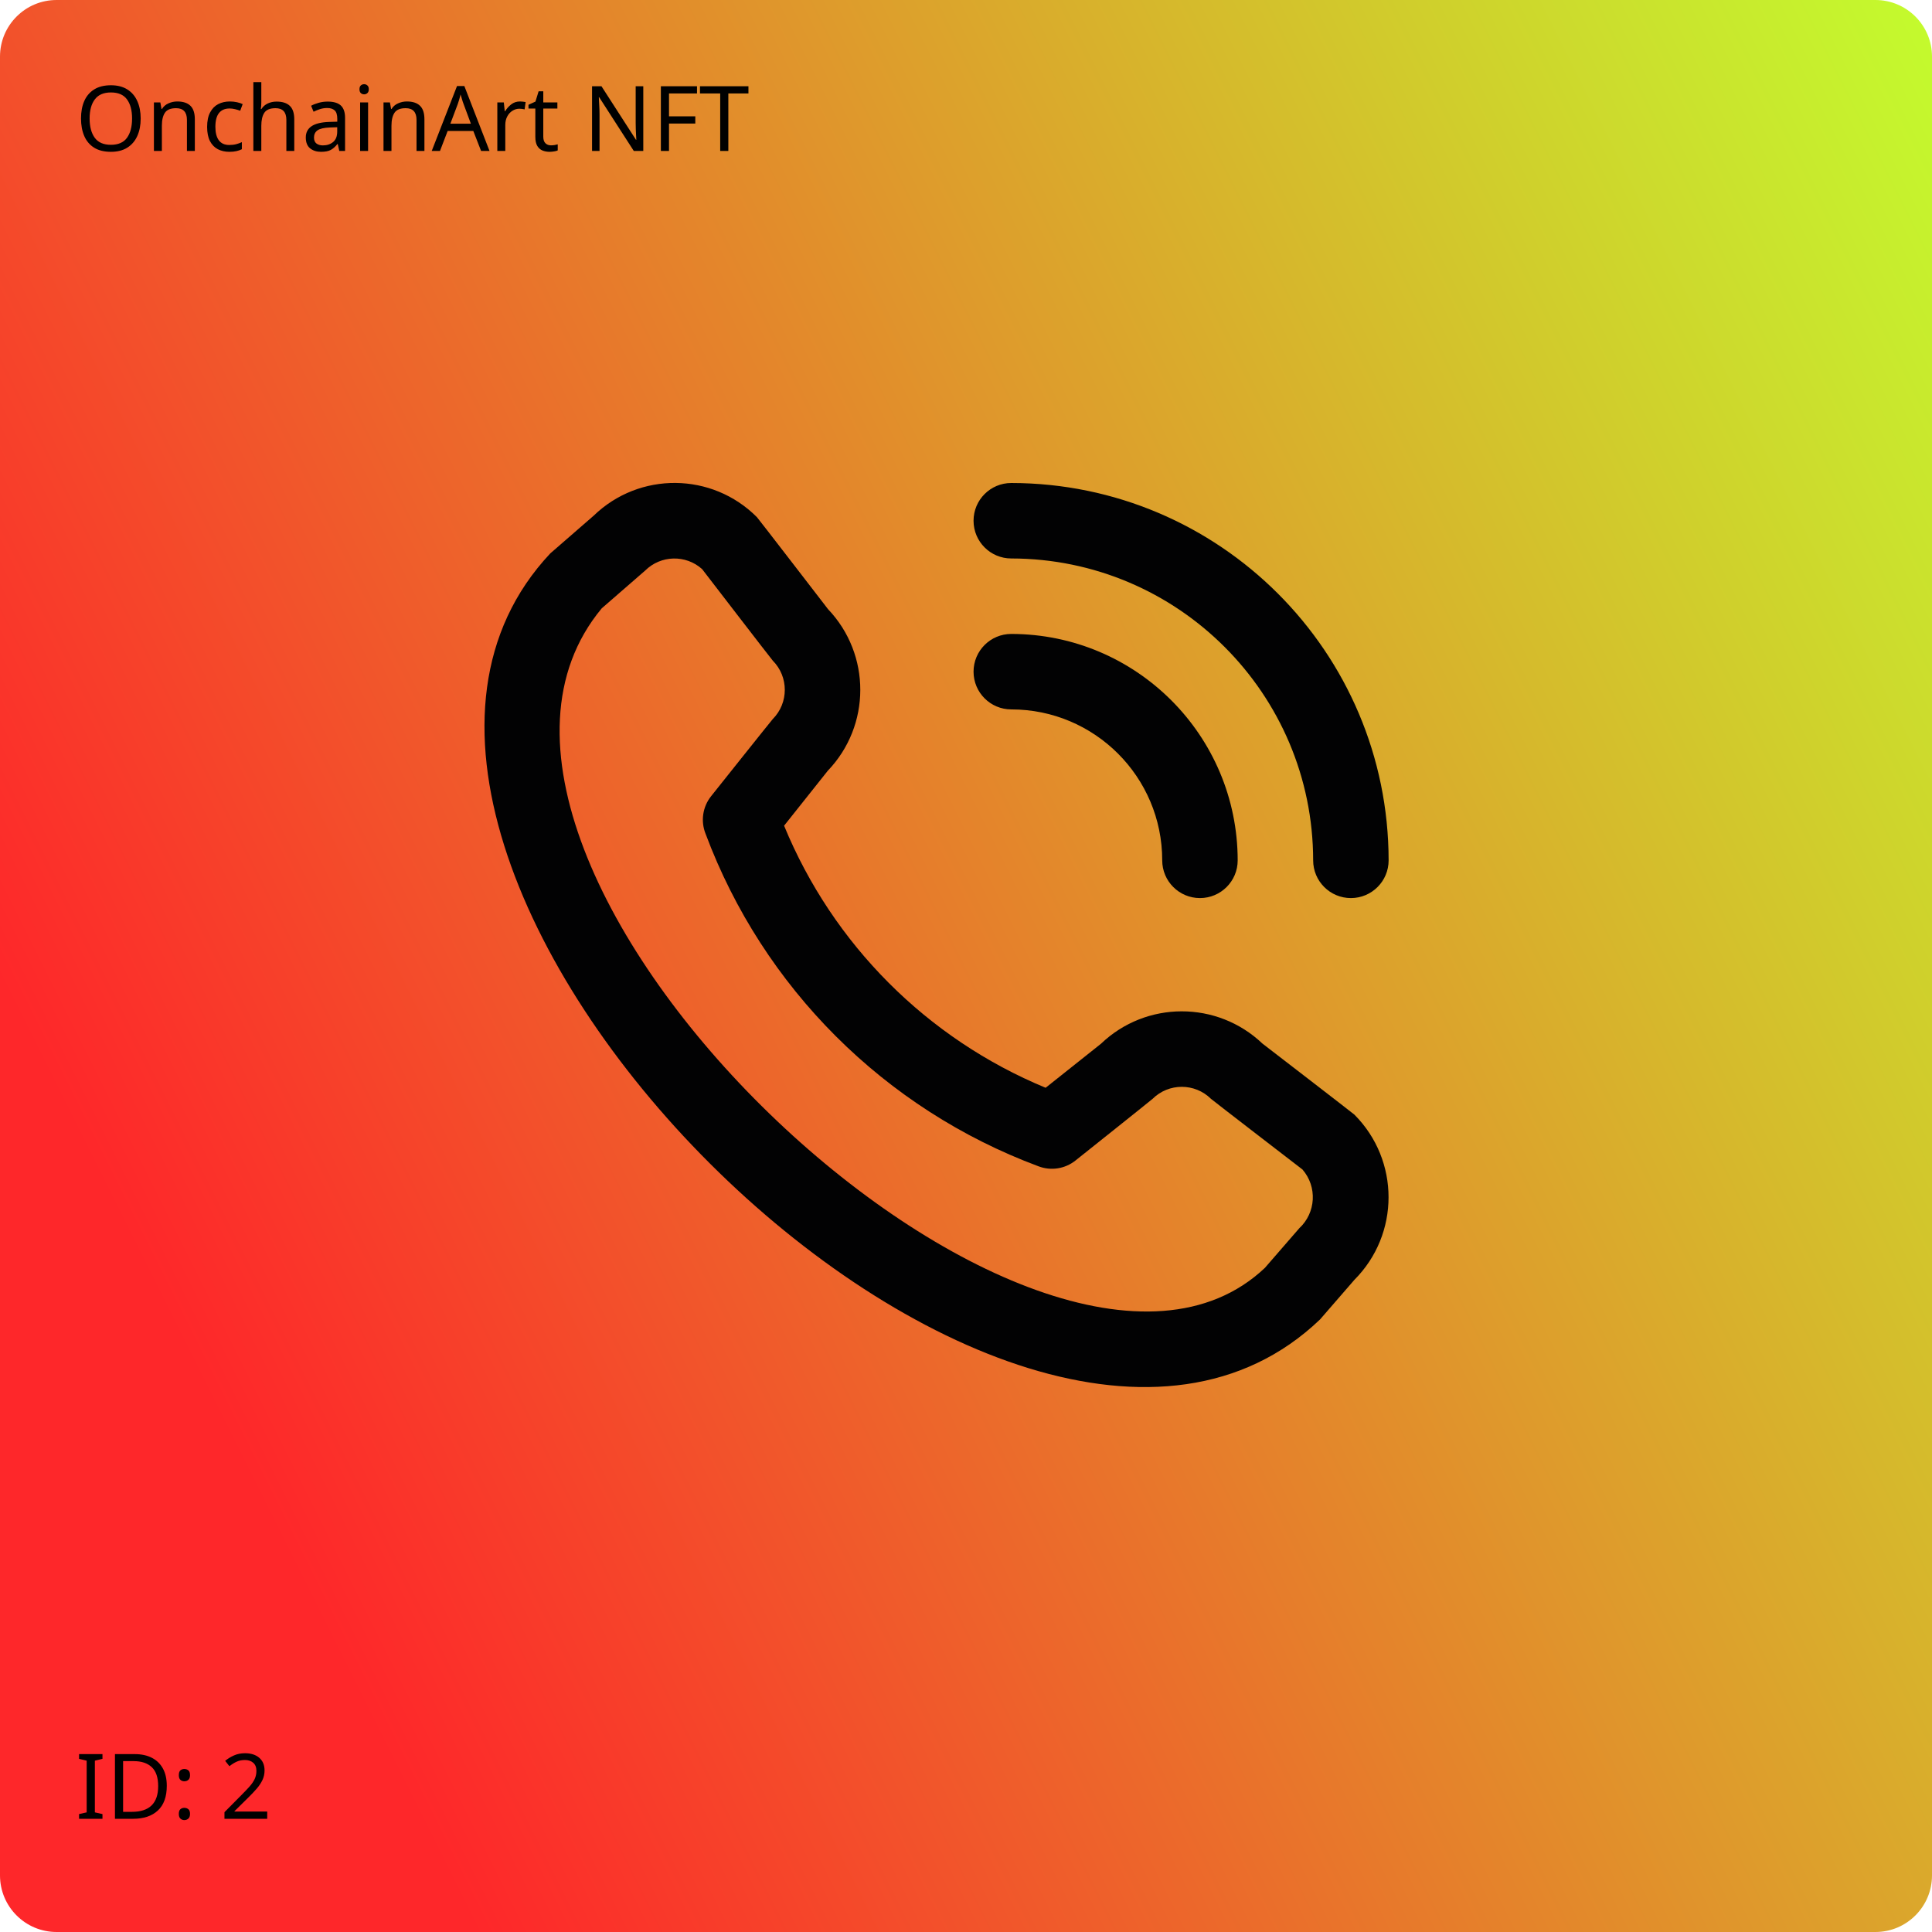
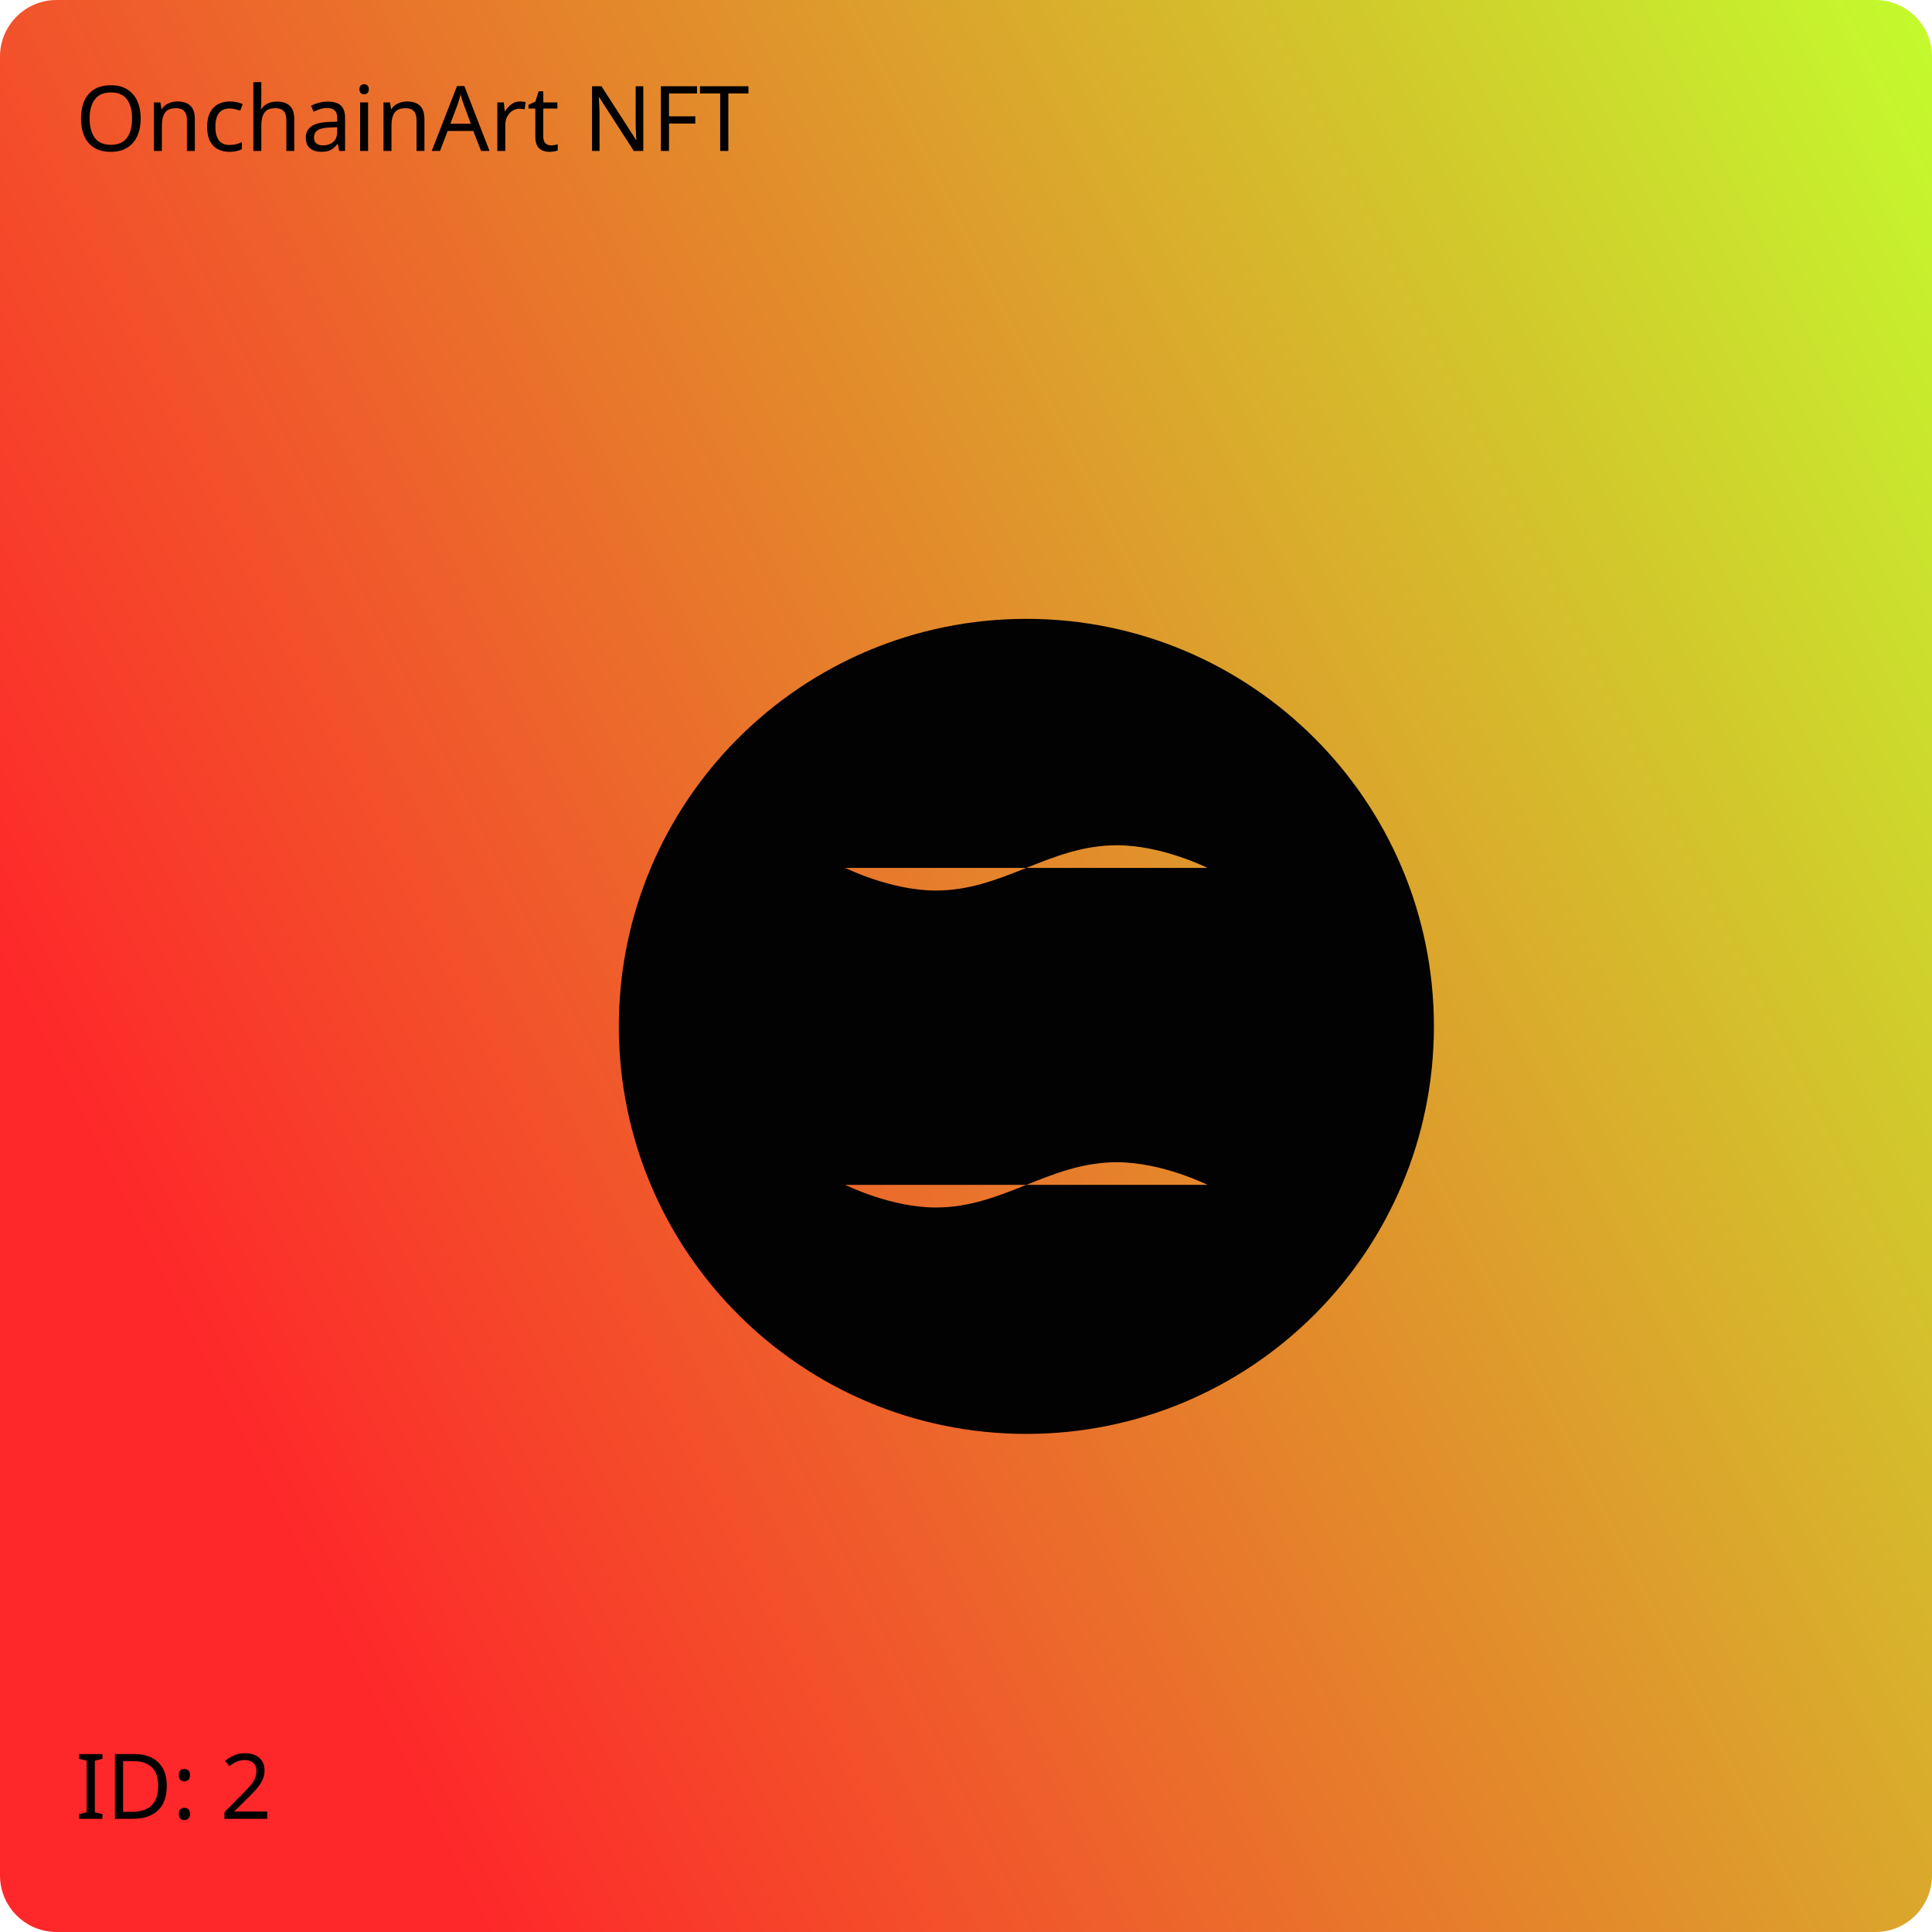
<svg xmlns="http://www.w3.org/2000/svg" width="512" height="512" viewBox="0 0 512 512" fill="none">
  <defs>
    <linearGradient id="g1" x1="0%" y1="50%">
      <stop offset="0%" stop-color="#fe272a">
        <animate id="a1" attributeName="stop-color" values="#fe272a; #c3fd2d" begin="0; a2.end" dur="3s" />
        <animate id="a2" attributeName="stop-color" values="#c3fd2d; #fe272a" begin="a1.end" dur="3s" />
      </stop>
      <stop offset="100%" stop-color="#c3fd2d">
        <animate id="a3" attributeName="stop-color" values="#c3fd2d; #fe272a" begin="0; a4.end" dur="3s" />
        <animate id="a4" attributeName="stop-color" values="#fe272a; #c3fd2d" begin="a3.end" dur="3s" />
      </stop>
    </linearGradient>
  </defs>
  <rect id="r" x="0" y="0" rx="15" ry="15" width="512" height="512" fill="url(#g1)" />
  <g fill="black" font-family="Impact" font-size="24">
    <text x="20" y="40">OnchainArt NFT</text>
    <text x="20" y="482">ID: 2</text>
  </g>
  <g fill="#00A3FF" />
-   <path d="   M13,1a1,1,0,0,1,1-1A10.011,10.011,0,0,1,24,10a1,1,0,0,1-2,0,8.009,8.009,0,0,0-8-8A1,1,0,0,1,13,1Zm1,5a4,4,0,0,1,4,4,1,1,0,0,0,2,0,6.006,6.006,0,0,0-6-6,1,1,0,0,0,0,2Zm9.093,10.739a3.1,3.1,0,0,1,0,4.378l-.91,1.049c-8.19,7.841-28.12-12.084-20.4-20.3l1.15-1A3.081,3.081,0,0,1,7.26.906c.031.031,1.884,2.438,1.884,2.438a3.1,3.1,0,0,1-.007,4.282L7.979,9.082a12.781,12.781,0,0,0,6.931,6.945l1.465-1.165a3.1,3.1,0,0,1,4.281-.006S23.062,16.708,23.093,16.739Zm-1.376,1.454s-2.393-1.841-2.424-1.872a1.1,1.1,0,0,0-1.549,0c-.027.028-2.044,1.635-2.044,1.635a1,1,0,0,1-.979.152A15.009,15.009,0,0,1,5.9,9.3a1,1,0,0,1,.145-1S7.652,6.282,7.679,6.256a1.1,1.1,0,0,0,0-1.549c-.031-.03-1.872-2.425-1.872-2.425a1.1,1.1,0,0,0-1.51.039l-1.15,1C-2.495,10.105,14.776,26.418,20.721,20.8l.911-1.05A1.121,1.121,0,0,0,21.717,18.193Z   " style="fill-rule:evenodd;clip-rule:evenodd;fill:#020203" transform="matrix(1 0 0 1 128 128) scale(  10,10      )" preserveAspectRatio="none" />
+   <path d="   M7 12H17M8 8.5C8 8.5 9 9 10 9C11.5 9 12.5 8 14 8C15 8 16 8.5 16 8.5M8 15.5C8 15.5 9 16 10 16C11.5 16 12.5 15 14 15C15 15 16 15.5 16 15.5M21 12C21 16.971 16.971 21 12 21C7.029 21 3 16.971 3 12C3 7.029 7.029 3 12 3C16.971 3 21 7.029 21 12Z   " style="fill-rule:evenodd;clip-rule:evenodd;fill:#020203" transform="matrix(1 0 0 1 128 128) scale(  12,12      )" preserveAspectRatio="none" />
</svg>
